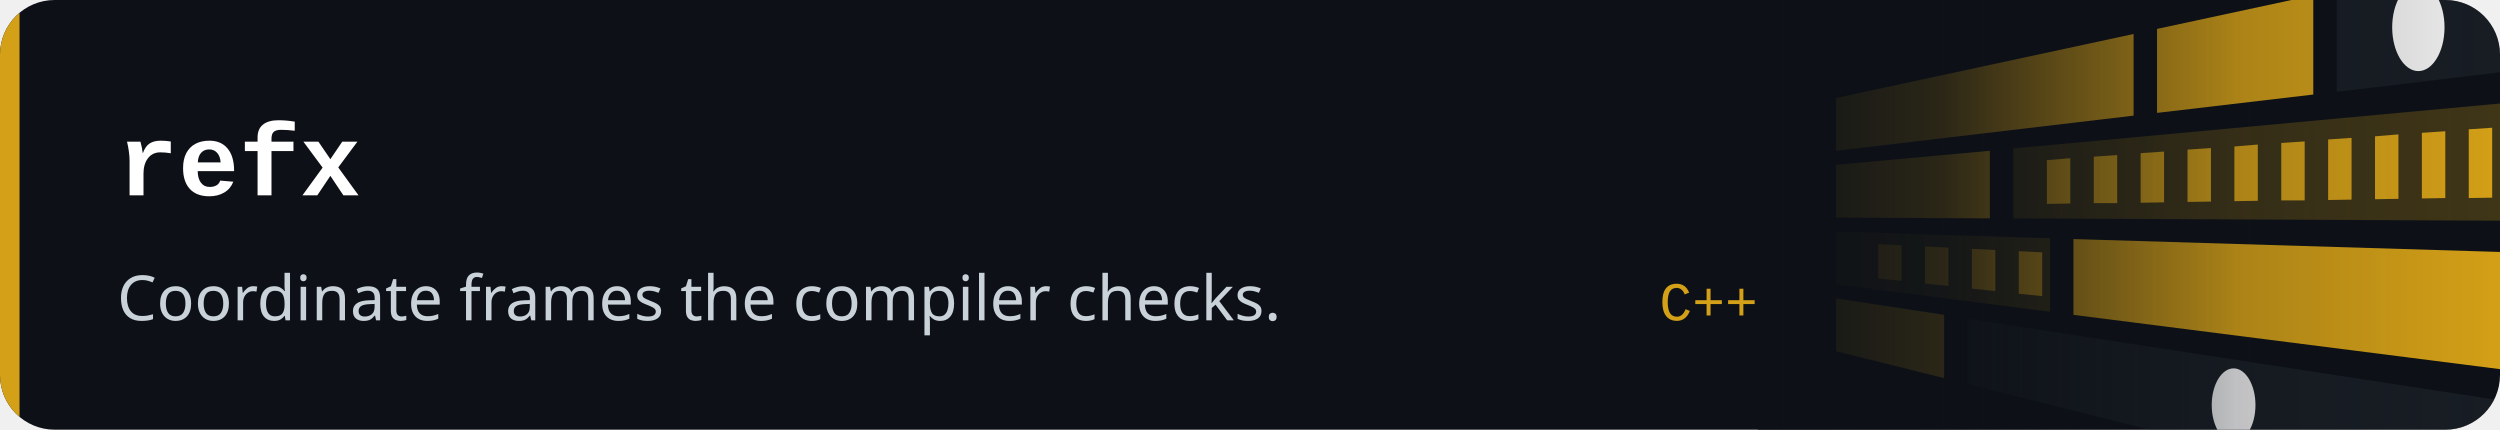
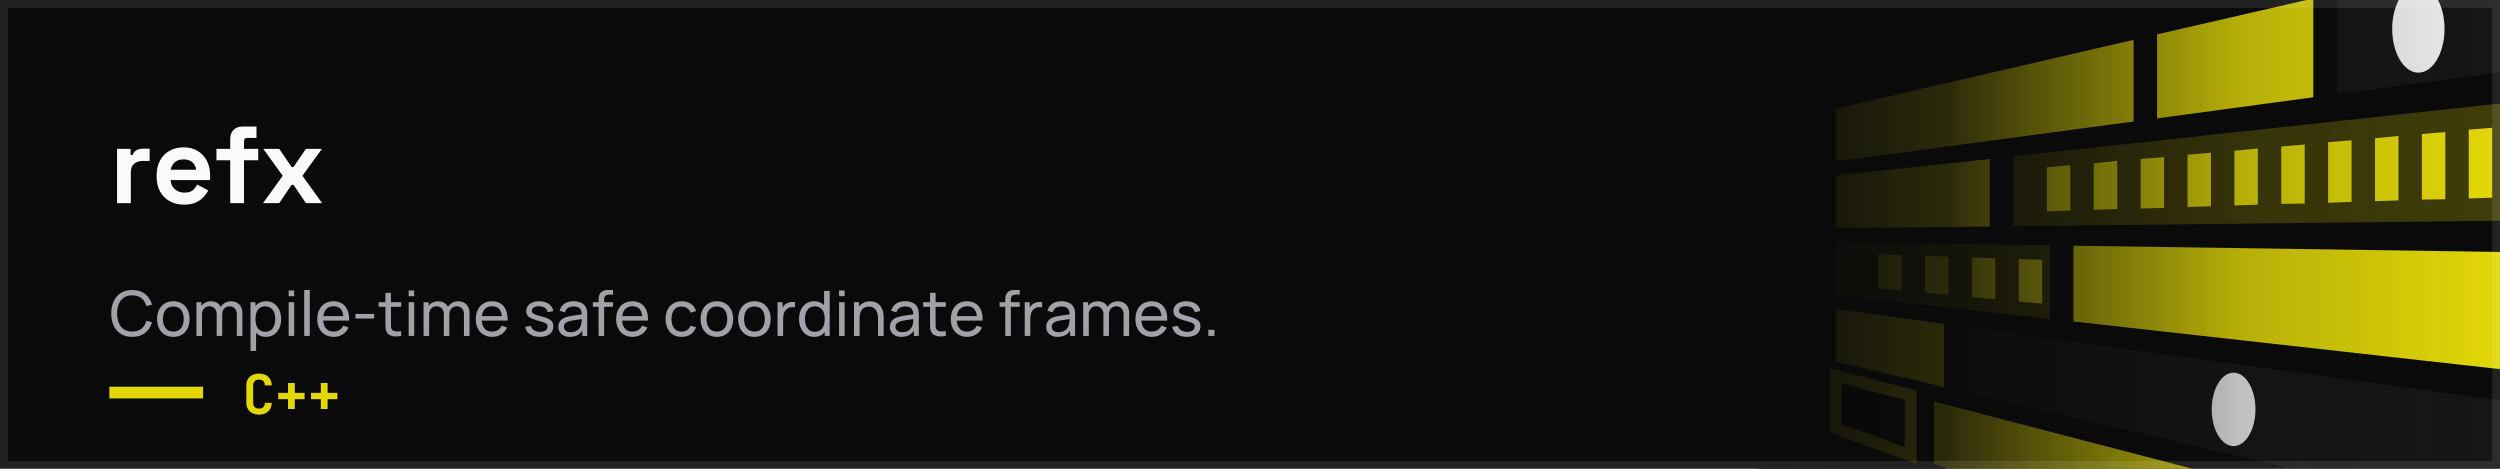
- <svg xmlns="http://www.w3.org/2000/svg" viewBox="0 0 640 110" width="640" height="110">
+ <svg xmlns="http://www.w3.org/2000/svg" viewBox="0 0 640 120" width="640" height="120">
  <defs>
    <clipPath id="card">
-       <rect width="640" height="110" rx="14" />
+       <rect width="640" height="120" />
    </clipPath>
    <linearGradient id="fadeV" x1="0" y1="0" x2="0" y2="1">
-       <stop offset="0" stop-color="#0d1117" stop-opacity="0.7" />
-       <stop offset="0.2" stop-color="#0d1117" stop-opacity="0" />
-       <stop offset="0.8" stop-color="#0d1117" stop-opacity="0" />
-       <stop offset="1" stop-color="#0d1117" stop-opacity="0.7" />
+       <stop offset="0" stop-color="#0a0a0a" stop-opacity="0.7" />
+       <stop offset="0.2" stop-color="#0a0a0a" stop-opacity="0" />
+       <stop offset="0.8" stop-color="#0a0a0a" stop-opacity="0" />
+       <stop offset="1" stop-color="#0a0a0a" stop-opacity="0.7" />
    </linearGradient>
  </defs>
  <g clip-path="url(#card)">
-     <rect width="640" height="110" fill="#0d1117" />
-     <polygon points="640.0,-11.5 598.2,-2.5 598.2,23.5 640.0,18.5" fill="#2d333b" opacity="0.35" />
-     <ellipse cx="619.1" cy="7.0" rx="6.7" ry="11.2" fill="#eeeeee" />
-     <polygon points="592.2,-1.2 552.2,7.4 552.2,28.9 592.2,24.2" fill="#d4a017" />
-     <polygon points="546.2,8.7 470.0,25.1 470.0,38.6 546.2,29.6" fill="#d4a017" />
-     <polygon points="640.0,26.5 515.4,38.0 515.4,55.9 640.0,56.5" fill="#d4a017" opacity="0.25" />
-     <polygon points="638.0,32.7 632.0,33.1 632.0,50.7 638.0,50.6" fill="#d4a017" />
-     <polygon points="626.0,33.6 620.0,34.0 620.0,50.8 626.0,50.7" fill="#d4a017" />
-     <polygon points="614.0,34.4 608.0,34.9 608.0,51.0 614.0,50.9" fill="#d4a017" />
-     <polygon points="602.0,35.3 596.0,35.7 596.0,51.2 602.0,51.1" fill="#d4a017" />
-     <polygon points="590.0,36.2 584.0,36.6 584.0,51.3 590.0,51.3" fill="#d4a017" />
-     <polygon points="578.0,37.0 572.0,37.5 572.0,51.5 578.0,51.4" fill="#d4a017" />
-     <polygon points="566.0,37.9 560.0,38.3 560.0,51.7 566.0,51.6" fill="#d4a017" />
-     <polygon points="554.0,38.8 548.0,39.2 548.0,51.9 554.0,51.8" fill="#d4a017" />
-     <polygon points="542.0,39.7 536.0,40.1 536.0,52.0 542.0,52.0" fill="#d4a017" />
-     <polygon points="530.0,40.5 524.0,41.0 524.0,52.2 530.0,52.1" fill="#d4a017" />
-     <polygon points="509.4,38.6 470.0,42.2 470.0,55.7 509.4,55.9" fill="#d4a017" />
-     <polygon points="640.0,64.5 530.8,61.2 530.8,80.6 640.0,94.5" fill="#d4a017" />
-     <polygon points="524.8,61.0 470.0,59.3 470.0,72.8 524.8,79.8" fill="#d4a017" opacity="0.25" />
-     <polygon points="522.8,64.6 516.8,64.3 516.8,75.2 522.8,75.8" fill="#d4a017" />
-     <polygon points="510.8,64.0 504.8,63.7 504.8,73.9 510.8,74.5" fill="#d4a017" />
-     <polygon points="498.8,63.4 492.8,63.1 492.8,72.6 498.8,73.2" fill="#d4a017" />
-     <polygon points="486.8,62.8 480.8,62.5 480.8,71.3 486.8,71.9" fill="#d4a017" />
-     <polygon points="640.0,102.5 503.7,81.6 503.7,98.3 640.0,132.5" fill="#2d333b" opacity="0.35" />
-     <ellipse cx="571.8" cy="103.7" rx="5.6" ry="9.4" fill="#eeeeee" />
-     <polygon points="497.7,80.6 470.0,76.4 470.0,89.9 497.7,96.8" fill="#d4a017" />
+     <rect width="640" height="120" fill="#0a0a0a" />
+     <polygon points="640.0,-11.5 598.2,-1.8 598.2,24.1 640.0,18.5" fill="#2a2a2a" opacity="0.35" />
+     <ellipse cx="619.1" cy="7.4" rx="6.7" ry="11.2" fill="#eeeeee" />
+     <polygon points="592.2,-0.4 552.2,8.8 552.2,30.3 592.2,24.9" fill="#e2d808" />
+     <polygon points="546.2,10.2 470.0,27.8 470.0,41.3 546.2,31.1" fill="#e2d808" />
+     <polygon points="640.0,26.5 515.4,40.0 515.4,57.9 640.0,56.5" fill="#e2d808" opacity="0.25" />
+     <polygon points="638.0,32.7 632.0,33.2 632.0,50.8 638.0,50.6" fill="#e2d808" />
+     <polygon points="626.0,33.8 620.0,34.3 620.0,51.1 626.0,51.0" fill="#e2d808" />
+     <polygon points="614.0,34.8 608.0,35.4 608.0,51.5 614.0,51.3" fill="#e2d808" />
+     <polygon points="602.0,35.9 596.0,36.4 596.0,51.9 602.0,51.7" fill="#e2d808" />
+     <polygon points="590.0,37.0 584.0,37.5 584.0,52.2 590.0,52.1" fill="#e2d808" />
+     <polygon points="578.0,38.0 572.0,38.6 572.0,52.6 578.0,52.4" fill="#e2d808" />
+     <polygon points="566.0,39.1 560.0,39.6 560.0,53.0 566.0,52.8" fill="#e2d808" />
+     <polygon points="554.0,40.2 548.0,40.7 548.0,53.4 554.0,53.2" fill="#e2d808" />
+     <polygon points="542.0,41.2 536.0,41.8 536.0,53.7 542.0,53.5" fill="#e2d808" />
+     <polygon points="530.0,42.3 524.0,42.8 524.0,54.1 530.0,53.9" fill="#e2d808" />
+     <polygon points="509.4,40.7 470.0,44.9 470.0,58.4 509.4,58.0" fill="#e2d808" />
+     <polygon points="640.0,64.5 530.8,62.9 530.8,82.3 640.0,94.5" fill="#e2d808" />
+     <polygon points="524.8,62.8 470.0,62.0 470.0,75.5 524.8,81.7" fill="#e2d808" opacity="0.25" />
+     <polygon points="522.8,66.5 516.8,66.3 516.8,77.2 522.8,77.7" fill="#e2d808" />
+     <polygon points="510.8,66.1 504.8,65.9 504.8,76.1 510.8,76.6" fill="#e2d808" />
+     <polygon points="498.8,65.7 492.8,65.5 492.8,74.9 498.8,75.5" fill="#e2d808" />
+     <polygon points="486.8,65.3 480.8,65.1 480.8,73.8 486.8,74.4" fill="#e2d808" />
+     <polygon points="640.0,102.5 503.7,83.8 503.7,100.5 640.0,132.5" fill="#2a2a2a" opacity="0.35" />
+     <ellipse cx="571.8" cy="104.8" rx="5.6" ry="9.4" fill="#eeeeee" />
+     <polygon points="497.7,82.9 470.0,79.1 470.0,92.6 497.7,99.1" fill="#e2d808" />
+     <polygon points="640.0,140.5 591.1,127.8 591.1,153.0 640.0,170.5" fill="#e2d808" opacity="0.35" />
+     <ellipse cx="615.5" cy="148.0" rx="6.6" ry="11.1" fill="#eeeeee" />
+     <polygon points="585.1,126.2 495.1,102.8 495.1,118.7 585.1,150.9" fill="#e2d808" />
+     <polygon points="489.1,101.2 470.0,96.2 470.0,109.7 489.1,116.6" fill="#050505" stroke="#e2d808" stroke-width="3" />
    <linearGradient id="fadeR43" x1="1" x2="0">
-       <stop offset="0" stop-color="#0d1117" stop-opacity="0" />
-       <stop offset="0.35" stop-color="#0d1117" stop-opacity="0.2" />
-       <stop offset="0.75" stop-color="#0d1117" stop-opacity="0.85" />
-       <stop offset="1" stop-color="#0d1117" />
+       <stop offset="0" stop-color="#0a0a0a" stop-opacity="0" />
+       <stop offset="0.35" stop-color="#0a0a0a" stop-opacity="0.2" />
+       <stop offset="0.75" stop-color="#0a0a0a" stop-opacity="0.85" />
+       <stop offset="1" stop-color="#0a0a0a" />
    </linearGradient>
-     <rect x="450" y="0" width="190" height="110" fill="url(#fadeR43)" />
-     <rect x="0" y="0" width="5" height="110" fill="#d4a017" />
-     <text x="30" y="50" font-family="ui-monospace,SFMono-Regular,'SF Mono',Menlo,Consolas,'Liberation Mono',monospace" font-size="26" font-weight="700" text-anchor="start" letter-spacing="0" fill="#ffffff">refx</text>
-     <text x="30" y="82" font-family="-apple-system,BlinkMacSystemFont,'Segoe UI','Noto Sans',Helvetica,Arial,sans-serif" font-size="16" font-weight="normal" text-anchor="start" letter-spacing="0" fill="#c9d1d9">Coordinate frames the compiler checks.</text>
-     <text x="450" y="82" font-family="ui-monospace,SFMono-Regular,'SF Mono',Menlo,Consolas,'Liberation Mono',monospace" font-size="14" font-weight="normal" text-anchor="end" letter-spacing="0" fill="#d4a017">C++</text>
+     <rect x="450" y="0" width="190" height="120" fill="url(#fadeR43)" />
+     <path d="M29.96 52.0V38.112H33.432V39.68H33.936Q34.244 38.84 34.958 38.448Q35.672 38.056 36.624 38.056H38.304V41.192H36.568Q35.224 41.192 34.356 41.906Q33.488 42.62 33.488 44.104V52.0Z M47.096 52.392Q45.024 52.392 43.442 51.51Q41.86 50.628 40.978 49.018Q40.096 47.408 40.096 45.224V44.888Q40.096 42.704 40.964 41.094Q41.832 39.484 43.4 38.602Q44.968 37.72 47.04 37.72Q49.084 37.72 50.596 38.63Q52.108 39.54 52.948 41.15Q53.788 42.76 53.788 44.888V46.092H43.68Q43.736 47.52 44.744 48.416Q45.752 49.312 47.208 49.312Q48.692 49.312 49.392 48.668Q50.092 48.024 50.456 47.24L53.34 48.752Q52.948 49.48 52.206 50.334Q51.464 51.188 50.232 51.79Q49.0 52.392 47.096 52.392ZM43.708 43.46H50.204Q50.092 42.256 49.238 41.528Q48.384 40.8 47.012 40.8Q45.584 40.8 44.744 41.528Q43.904 42.256 43.708 43.46Z M58.94 52.0V41.024H55.412V38.112H58.94V35.536Q58.94 34.108 59.794 33.254Q60.648 32.4 62.02 32.4H65.66V35.312H63.252Q62.468 35.312 62.468 36.152V38.112H66.108V41.024H62.468V52.0Z M67.34 52.0 72.38 45.0 67.396 38.112H71.484L74.648 42.732H75.152L78.316 38.112H82.404L77.42 45.0L82.46 52.0H78.316L75.152 47.324H74.648L71.484 52.0Z" fill="#fafafa" />
+     <path d="M33.856 86.24Q32.132 86.24 30.932 85.48Q29.732 84.72 29.106 83.368Q28.48 82.016 28.48 80.24Q28.48 78.464 29.106 77.112Q29.732 75.76 30.932 75.0Q32.132 74.24 33.856 74.24Q35.856 74.24 37.146 75.258Q38.436 76.276 38.928 77.992L37.48 78.376Q37.128 77.088 36.222 76.344Q35.316 75.6 33.856 75.6Q32.568 75.6 31.712 76.184Q30.856 76.768 30.424 77.814Q29.992 78.86 29.984 80.24Q29.976 81.62 30.408 82.664Q30.84 83.708 31.704 84.294Q32.568 84.88 33.856 84.88Q35.316 84.88 36.222 84.132Q37.128 83.384 37.48 82.104L38.928 82.488Q38.436 84.204 37.146 85.222Q35.856 86.24 33.856 86.24Z M44.368 86.24Q43.076 86.24 42.144 85.656Q41.212 85.072 40.71 84.042Q40.208 83.012 40.208 81.672Q40.208 80.316 40.72 79.29Q41.232 78.264 42.166 77.692Q43.1 77.12 44.368 77.12Q45.664 77.12 46.598 77.702Q47.532 78.284 48.034 79.31Q48.536 80.336 48.536 81.672Q48.536 83.028 48.03 84.056Q47.524 85.084 46.588 85.662Q45.652 86.24 44.368 86.24ZM44.368 84.888Q45.708 84.888 46.366 83.992Q47.024 83.096 47.024 81.672Q47.024 80.212 46.36 79.342Q45.696 78.472 44.368 78.472Q43.464 78.472 42.878 78.88Q42.292 79.288 42.006 80.008Q41.72 80.728 41.72 81.672Q41.72 83.132 42.392 84.01Q43.064 84.888 44.368 84.888Z M60.624 86.0 60.632 80.472Q60.632 79.504 60.114 78.956Q59.596 78.408 58.776 78.408Q58.292 78.408 57.862 78.63Q57.432 78.852 57.16 79.318Q56.888 79.784 56.888 80.512L56.136 80.208Q56.116 79.288 56.512 78.596Q56.908 77.904 57.598 77.52Q58.288 77.136 59.152 77.136Q60.504 77.136 61.28 77.958Q62.056 78.78 62.056 80.16L62.048 86.0ZM50.288 86.0V77.36H51.56V79.672H51.72V86.0ZM55.464 86.0 55.472 80.528Q55.472 79.54 54.96 78.974Q54.448 78.408 53.6 78.408Q52.756 78.408 52.238 78.986Q51.72 79.564 51.72 80.512L50.968 80.064Q50.968 79.224 51.368 78.562Q51.768 77.9 52.456 77.518Q53.144 77.136 54.016 77.136Q54.888 77.136 55.534 77.506Q56.18 77.876 56.534 78.56Q56.888 79.244 56.888 80.184L56.88 86.0Z M68.104 86.24Q66.888 86.24 66.056 85.636Q65.224 85.032 64.796 83.998Q64.368 82.964 64.368 81.672Q64.368 80.368 64.796 79.338Q65.224 78.308 66.058 77.714Q66.892 77.12 68.112 77.12Q69.312 77.12 70.178 77.718Q71.044 78.316 71.51 79.346Q71.976 80.376 71.976 81.672Q71.976 82.968 71.51 84.002Q71.044 85.036 70.178 85.638Q69.312 86.24 68.104 86.24ZM64.128 89.84V77.36H65.4V83.72H65.56V89.84ZM67.928 84.936Q68.78 84.936 69.342 84.504Q69.904 84.072 70.184 83.332Q70.464 82.592 70.464 81.672Q70.464 80.76 70.186 80.024Q69.908 79.288 69.338 78.856Q68.768 78.424 67.888 78.424Q67.044 78.424 66.492 78.836Q65.94 79.248 65.67 79.982Q65.4 80.716 65.4 81.672Q65.4 82.62 65.668 83.358Q65.936 84.096 66.496 84.516Q67.056 84.936 67.928 84.936Z M73.896 75.832V74.36H75.32V75.832ZM73.896 86.0V77.36H75.32V86.0Z M77.88 86.0V74.24H79.304V86.0Z M85.448 86.24Q84.172 86.24 83.224 85.678Q82.276 85.116 81.75 84.102Q81.224 83.088 81.224 81.736Q81.224 80.32 81.742 79.284Q82.26 78.248 83.194 77.684Q84.128 77.12 85.384 77.12Q86.684 77.12 87.6 77.72Q88.516 78.32 88.978 79.432Q89.44 80.544 89.372 82.08H87.936V81.568Q87.912 79.976 87.288 79.188Q86.664 78.4 85.432 78.4Q84.108 78.4 83.422 79.248Q82.736 80.096 82.736 81.68Q82.736 83.208 83.422 84.048Q84.108 84.888 85.384 84.888Q86.24 84.888 86.872 84.496Q87.504 84.104 87.864 83.368L89.232 83.84Q88.724 84.984 87.714 85.612Q86.704 86.24 85.448 86.24ZM82.256 82.08V80.936H88.64V82.08Z M90.992 81.544V80.368H95.792V81.544Z M102.696 86.0Q101.924 86.156 101.178 86.128Q100.432 86.1 99.846 85.824Q99.26 85.548 98.96 84.96Q98.704 84.452 98.684 83.928Q98.664 83.404 98.664 82.736V74.96H100.088V82.672Q100.088 83.204 100.1 83.578Q100.112 83.952 100.264 84.224Q100.552 84.74 101.18 84.826Q101.808 84.912 102.696 84.776ZM96.912 78.536V77.36H102.696V78.536Z M104.616 75.832V74.36H106.04V75.832ZM104.616 86.0V77.36H106.04V86.0Z M118.768 86.0 118.776 80.472Q118.776 79.504 118.258 78.956Q117.74 78.408 116.92 78.408Q116.436 78.408 116.006 78.63Q115.576 78.852 115.304 79.318Q115.032 79.784 115.032 80.512L114.28 80.208Q114.26 79.288 114.656 78.596Q115.052 77.904 115.742 77.52Q116.432 77.136 117.296 77.136Q118.648 77.136 119.424 77.958Q120.2 78.78 120.2 80.16L120.192 86.0ZM108.432 86.0V77.36H109.704V79.672H109.864V86.0ZM113.608 86.0 113.616 80.528Q113.616 79.54 113.104 78.974Q112.592 78.408 111.744 78.408Q110.9 78.408 110.382 78.986Q109.864 79.564 109.864 80.512L109.112 80.064Q109.112 79.224 109.512 78.562Q109.912 77.9 110.6 77.518Q111.288 77.136 112.16 77.136Q113.032 77.136 113.678 77.506Q114.324 77.876 114.678 78.56Q115.032 79.244 115.032 80.184L115.024 86.0Z M126.024 86.24Q124.748 86.24 123.8 85.678Q122.852 85.116 122.326 84.102Q121.8 83.088 121.8 81.736Q121.8 80.32 122.318 79.284Q122.836 78.248 123.77 77.684Q124.704 77.12 125.96 77.12Q127.26 77.12 128.176 77.72Q129.092 78.32 129.554 79.432Q130.016 80.544 129.948 82.08H128.512V81.568Q128.488 79.976 127.864 79.188Q127.24 78.4 126.008 78.4Q124.684 78.4 123.998 79.248Q123.312 80.096 123.312 81.68Q123.312 83.208 123.998 84.048Q124.684 84.888 125.96 84.888Q126.816 84.888 127.448 84.496Q128.08 84.104 128.44 83.368L129.808 83.84Q129.3 84.984 128.29 85.612Q127.28 86.24 126.024 86.24ZM122.832 82.08V80.936H129.216V82.08Z M138.192 86.232Q136.644 86.232 135.658 85.556Q134.672 84.88 134.448 83.664L135.904 83.432Q136.08 84.136 136.712 84.548Q137.344 84.96 138.28 84.96Q139.164 84.96 139.67 84.594Q140.176 84.228 140.176 83.592Q140.176 83.228 140.008 83.0Q139.84 82.772 139.316 82.572Q138.792 82.372 137.736 82.088Q136.592 81.784 135.934 81.458Q135.276 81.132 134.998 80.7Q134.72 80.268 134.72 79.648Q134.72 78.888 135.136 78.318Q135.552 77.748 136.298 77.434Q137.044 77.12 138.04 77.12Q139.024 77.12 139.798 77.434Q140.572 77.748 141.048 78.318Q141.524 78.888 141.616 79.648L140.16 79.912Q140.056 79.22 139.49 78.818Q138.924 78.416 138.04 78.392Q137.2 78.364 136.676 78.692Q136.152 79.02 136.152 79.576Q136.152 79.892 136.346 80.114Q136.54 80.336 137.074 80.536Q137.608 80.736 138.624 80.992Q139.764 81.284 140.424 81.622Q141.084 81.96 141.366 82.422Q141.648 82.884 141.648 83.552Q141.648 84.804 140.728 85.518Q139.808 86.232 138.192 86.232Z M145.872 86.24Q144.904 86.24 144.25 85.886Q143.596 85.532 143.266 84.946Q142.936 84.36 142.936 83.664Q142.936 82.984 143.194 82.486Q143.452 81.988 143.926 81.654Q144.4 81.32 145.056 81.128Q145.672 80.964 146.434 80.838Q147.196 80.712 147.98 80.61Q148.764 80.508 149.448 80.408L148.936 80.704Q148.956 79.556 148.474 79.002Q147.992 78.448 146.808 78.448Q146.024 78.448 145.434 78.806Q144.844 79.164 144.608 79.96L143.256 79.552Q143.564 78.416 144.462 77.768Q145.36 77.12 146.824 77.12Q147.996 77.12 148.84 77.54Q149.684 77.96 150.056 78.808Q150.24 79.208 150.288 79.676Q150.336 80.144 150.336 80.656V86.0H149.072V83.928L149.368 84.12Q148.88 85.172 148.002 85.706Q147.124 86.24 145.872 86.24ZM146.088 85.048Q146.856 85.048 147.42 84.774Q147.984 84.5 148.328 84.046Q148.672 83.592 148.776 83.056Q148.892 82.656 148.906 82.166Q148.92 81.676 148.92 81.408L149.416 81.624Q148.72 81.724 148.046 81.812Q147.372 81.9 146.772 81.998Q146.172 82.096 145.696 82.232Q145.34 82.344 145.034 82.522Q144.728 82.7 144.54 82.976Q144.352 83.252 144.352 83.656Q144.352 84.012 144.53 84.33Q144.708 84.648 145.09 84.848Q145.472 85.048 146.088 85.048Z M153.24 86.0V76.888Q153.24 76.556 153.27 76.206Q153.3 75.856 153.414 75.524Q153.528 75.192 153.784 74.912Q154.08 74.588 154.432 74.446Q154.784 74.304 155.148 74.272Q155.512 74.24 155.84 74.24H156.936V75.424H155.92Q155.288 75.424 154.976 75.734Q154.664 76.044 154.664 76.664V86.0ZM151.776 78.536V77.36H156.936V78.536Z M161.96 86.24Q160.684 86.24 159.736 85.678Q158.788 85.116 158.262 84.102Q157.736 83.088 157.736 81.736Q157.736 80.32 158.254 79.284Q158.772 78.248 159.706 77.684Q160.64 77.12 161.896 77.12Q163.196 77.12 164.112 77.72Q165.028 78.32 165.49 79.432Q165.952 80.544 165.884 82.08H164.448V81.568Q164.424 79.976 163.8 79.188Q163.176 78.4 161.944 78.4Q160.62 78.4 159.934 79.248Q159.248 80.096 159.248 81.68Q159.248 83.208 159.934 84.048Q160.62 84.888 161.896 84.888Q162.752 84.888 163.384 84.496Q164.016 84.104 164.376 83.368L165.744 83.84Q165.236 84.984 164.226 85.612Q163.216 86.24 161.96 86.24ZM158.768 82.08V80.936H165.152V82.08Z M174.504 86.24Q173.188 86.24 172.272 85.652Q171.356 85.064 170.876 84.034Q170.396 83.004 170.384 81.68Q170.396 80.332 170.888 79.304Q171.38 78.276 172.3 77.698Q173.22 77.12 174.52 77.12Q175.884 77.12 176.872 77.792Q177.86 78.464 178.2 79.632L176.792 80.056Q176.516 79.304 175.904 78.888Q175.292 78.472 174.504 78.472Q173.616 78.472 173.04 78.884Q172.464 79.296 172.184 80.02Q171.904 80.744 171.896 81.68Q171.908 83.124 172.562 84.006Q173.216 84.888 174.504 84.888Q175.348 84.888 175.908 84.5Q176.468 84.112 176.76 83.376L178.2 83.752Q177.748 84.96 176.796 85.6Q175.844 86.24 174.504 86.24Z M183.52 86.24Q182.228 86.24 181.296 85.656Q180.364 85.072 179.862 84.042Q179.36 83.012 179.36 81.672Q179.36 80.316 179.872 79.29Q180.384 78.264 181.318 77.692Q182.252 77.12 183.52 77.12Q184.816 77.12 185.75 77.702Q186.684 78.284 187.186 79.31Q187.688 80.336 187.688 81.672Q187.688 83.028 187.182 84.056Q186.676 85.084 185.74 85.662Q184.804 86.24 183.52 86.24ZM183.52 84.888Q184.86 84.888 185.518 83.992Q186.176 83.096 186.176 81.672Q186.176 80.212 185.512 79.342Q184.848 78.472 183.52 78.472Q182.616 78.472 182.03 78.88Q181.444 79.288 181.158 80.008Q180.872 80.728 180.872 81.672Q180.872 83.132 181.544 84.01Q182.216 84.888 183.52 84.888Z M193.128 86.24Q191.836 86.24 190.904 85.656Q189.972 85.072 189.47 84.042Q188.968 83.012 188.968 81.672Q188.968 80.316 189.48 79.29Q189.992 78.264 190.926 77.692Q191.86 77.12 193.128 77.12Q194.424 77.12 195.358 77.702Q196.292 78.284 196.794 79.31Q197.296 80.336 197.296 81.672Q197.296 83.028 196.79 84.056Q196.284 85.084 195.348 85.662Q194.412 86.24 193.128 86.24ZM193.128 84.888Q194.468 84.888 195.126 83.992Q195.784 83.096 195.784 81.672Q195.784 80.212 195.12 79.342Q194.456 78.472 193.128 78.472Q192.224 78.472 191.638 78.88Q191.052 79.288 190.766 80.008Q190.48 80.728 190.48 81.672Q190.48 83.132 191.152 84.01Q191.824 84.888 193.128 84.888Z M199.056 86.0V77.36H200.328V79.448L200.12 79.176Q200.272 78.776 200.516 78.44Q200.76 78.104 201.064 77.888Q201.396 77.62 201.822 77.476Q202.248 77.332 202.688 77.304Q203.128 77.276 203.512 77.36V78.696Q203.064 78.58 202.526 78.636Q201.988 78.692 201.536 79.024Q201.116 79.324 200.89 79.746Q200.664 80.168 200.576 80.66Q200.488 81.152 200.488 81.664V86.0Z M208.424 86.24Q207.216 86.24 206.35 85.638Q205.484 85.036 205.018 84.002Q204.552 82.968 204.552 81.672Q204.552 80.376 205.018 79.346Q205.484 78.316 206.35 77.718Q207.216 77.12 208.416 77.12Q209.636 77.12 210.47 77.714Q211.304 78.308 211.732 79.338Q212.16 80.368 212.16 81.672Q212.16 82.964 211.732 83.998Q211.304 85.032 210.472 85.636Q209.64 86.24 208.424 86.24ZM208.6 84.936Q209.472 84.936 210.032 84.516Q210.592 84.096 210.86 83.358Q211.128 82.62 211.128 81.672Q211.128 80.716 210.858 79.982Q210.588 79.248 210.036 78.836Q209.484 78.424 208.64 78.424Q207.76 78.424 207.188 78.856Q206.616 79.288 206.34 80.024Q206.064 80.76 206.064 81.672Q206.064 82.592 206.344 83.332Q206.624 84.072 207.186 84.504Q207.748 84.936 208.6 84.936ZM211.128 86.0V79.64H210.968V74.48H212.4V86.0Z M214.8 75.832V74.36H216.224V75.832ZM214.8 86.0V77.36H216.224V86.0Z M224.776 86.0V81.672Q224.776 81.06 224.666 80.492Q224.556 79.924 224.288 79.47Q224.02 79.016 223.568 78.752Q223.116 78.488 222.432 78.488Q221.896 78.488 221.458 78.67Q221.02 78.852 220.708 79.218Q220.396 79.584 220.226 80.14Q220.056 80.696 220.056 81.448L219.12 81.16Q219.12 79.908 219.572 79.006Q220.024 78.104 220.844 77.62Q221.664 77.136 222.776 77.136Q223.612 77.136 224.206 77.4Q224.8 77.664 225.192 78.102Q225.584 78.54 225.808 79.078Q226.032 79.616 226.124 80.174Q226.216 80.732 226.216 81.224V86.0ZM218.616 86.0V77.36H219.896V79.672H220.056V86.0Z M230.752 86.24Q229.784 86.24 229.13 85.886Q228.476 85.532 228.146 84.946Q227.816 84.36 227.816 83.664Q227.816 82.984 228.074 82.486Q228.332 81.988 228.806 81.654Q229.28 81.32 229.936 81.128Q230.552 80.964 231.314 80.838Q232.076 80.712 232.86 80.61Q233.644 80.508 234.328 80.408L233.816 80.704Q233.836 79.556 233.354 79.002Q232.872 78.448 231.688 78.448Q230.904 78.448 230.314 78.806Q229.724 79.164 229.488 79.96L228.136 79.552Q228.444 78.416 229.342 77.768Q230.24 77.12 231.704 77.12Q232.876 77.12 233.72 77.54Q234.564 77.96 234.936 78.808Q235.12 79.208 235.168 79.676Q235.216 80.144 235.216 80.656V86.0H233.952V83.928L234.248 84.12Q233.76 85.172 232.882 85.706Q232.004 86.24 230.752 86.24ZM230.968 85.048Q231.736 85.048 232.3 84.774Q232.864 84.5 233.208 84.046Q233.552 83.592 233.656 83.056Q233.772 82.656 233.786 82.166Q233.8 81.676 233.8 81.408L234.296 81.624Q233.6 81.724 232.926 81.812Q232.252 81.9 231.652 81.998Q231.052 82.096 230.576 82.232Q230.22 82.344 229.914 82.522Q229.608 82.7 229.42 82.976Q229.232 83.252 229.232 83.656Q229.232 84.012 229.41 84.33Q229.588 84.648 229.97 84.848Q230.352 85.048 230.968 85.048Z M242.12 86.0Q241.348 86.156 240.602 86.128Q239.856 86.1 239.27 85.824Q238.684 85.548 238.384 84.96Q238.128 84.452 238.108 83.928Q238.088 83.404 238.088 82.736V74.96H239.512V82.672Q239.512 83.204 239.524 83.578Q239.536 83.952 239.688 84.224Q239.976 84.74 240.604 84.826Q241.232 84.912 242.12 84.776ZM236.336 78.536V77.36H242.12V78.536Z M247.624 86.24Q246.348 86.24 245.4 85.678Q244.452 85.116 243.926 84.102Q243.4 83.088 243.4 81.736Q243.4 80.32 243.918 79.284Q244.436 78.248 245.37 77.684Q246.304 77.12 247.56 77.12Q248.86 77.12 249.776 77.72Q250.692 78.32 251.154 79.432Q251.616 80.544 251.548 82.08H250.112V81.568Q250.088 79.976 249.464 79.188Q248.84 78.4 247.608 78.4Q246.284 78.4 245.598 79.248Q244.912 80.096 244.912 81.68Q244.912 83.208 245.598 84.048Q246.284 84.888 247.56 84.888Q248.416 84.888 249.048 84.496Q249.68 84.104 250.04 83.368L251.408 83.84Q250.9 84.984 249.89 85.612Q248.88 86.24 247.624 86.24ZM244.432 82.08V80.936H250.816V82.08Z M257.352 86.0V76.888Q257.352 76.556 257.382 76.206Q257.412 75.856 257.526 75.524Q257.64 75.192 257.896 74.912Q258.192 74.588 258.544 74.446Q258.896 74.304 259.26 74.272Q259.624 74.24 259.952 74.24H261.048V75.424H260.032Q259.4 75.424 259.088 75.734Q258.776 76.044 258.776 76.664V86.0ZM255.888 78.536V77.36H261.048V78.536Z M262.328 86.0V77.36H263.6V79.448L263.392 79.176Q263.544 78.776 263.788 78.44Q264.032 78.104 264.336 77.888Q264.668 77.62 265.094 77.476Q265.52 77.332 265.96 77.304Q266.4 77.276 266.784 77.36V78.696Q266.336 78.58 265.798 78.636Q265.26 78.692 264.808 79.024Q264.388 79.324 264.162 79.746Q263.936 80.168 263.848 80.66Q263.76 81.152 263.76 81.664V86.0Z M270.76 86.24Q269.792 86.24 269.138 85.886Q268.484 85.532 268.154 84.946Q267.824 84.36 267.824 83.664Q267.824 82.984 268.082 82.486Q268.34 81.988 268.814 81.654Q269.288 81.32 269.944 81.128Q270.56 80.964 271.322 80.838Q272.084 80.712 272.868 80.61Q273.652 80.508 274.336 80.408L273.824 80.704Q273.844 79.556 273.362 79.002Q272.88 78.448 271.696 78.448Q270.912 78.448 270.322 78.806Q269.732 79.164 269.496 79.96L268.144 79.552Q268.452 78.416 269.35 77.768Q270.248 77.12 271.712 77.12Q272.884 77.12 273.728 77.54Q274.572 77.96 274.944 78.808Q275.128 79.208 275.176 79.676Q275.224 80.144 275.224 80.656V86.0H273.96V83.928L274.256 84.12Q273.768 85.172 272.89 85.706Q272.012 86.24 270.76 86.24ZM270.976 85.048Q271.744 85.048 272.308 84.774Q272.872 84.5 273.216 84.046Q273.56 83.592 273.664 83.056Q273.78 82.656 273.794 82.166Q273.808 81.676 273.808 81.408L274.304 81.624Q273.608 81.724 272.934 81.812Q272.26 81.9 271.66 81.998Q271.06 82.096 270.584 82.232Q270.228 82.344 269.922 82.522Q269.616 82.7 269.428 82.976Q269.24 83.252 269.24 83.656Q269.24 84.012 269.418 84.33Q269.596 84.648 269.978 84.848Q270.36 85.048 270.976 85.048Z M287.632 86.0 287.64 80.472Q287.64 79.504 287.122 78.956Q286.604 78.408 285.784 78.408Q285.3 78.408 284.87 78.63Q284.44 78.852 284.168 79.318Q283.896 79.784 283.896 80.512L283.144 80.208Q283.124 79.288 283.52 78.596Q283.916 77.904 284.606 77.52Q285.296 77.136 286.16 77.136Q287.512 77.136 288.288 77.958Q289.064 78.78 289.064 80.16L289.056 86.0ZM277.296 86.0V77.36H278.568V79.672H278.728V86.0ZM282.472 86.0 282.48 80.528Q282.48 79.54 281.968 78.974Q281.456 78.408 280.608 78.408Q279.764 78.408 279.246 78.986Q278.728 79.564 278.728 80.512L277.976 80.064Q277.976 79.224 278.376 78.562Q278.776 77.9 279.464 77.518Q280.152 77.136 281.024 77.136Q281.896 77.136 282.542 77.506Q283.188 77.876 283.542 78.56Q283.896 79.244 283.896 80.184L283.888 86.0Z M294.888 86.24Q293.612 86.24 292.664 85.678Q291.716 85.116 291.19 84.102Q290.664 83.088 290.664 81.736Q290.664 80.32 291.182 79.284Q291.7 78.248 292.634 77.684Q293.568 77.12 294.824 77.12Q296.124 77.12 297.04 77.72Q297.956 78.32 298.418 79.432Q298.88 80.544 298.812 82.08H297.376V81.568Q297.352 79.976 296.728 79.188Q296.104 78.4 294.872 78.4Q293.548 78.4 292.862 79.248Q292.176 80.096 292.176 81.68Q292.176 83.208 292.862 84.048Q293.548 84.888 294.824 84.888Q295.68 84.888 296.312 84.496Q296.944 84.104 297.304 83.368L298.672 83.84Q298.164 84.984 297.154 85.612Q296.144 86.24 294.888 86.24ZM291.696 82.08V80.936H298.08V82.08Z M303.856 86.232Q302.308 86.232 301.322 85.556Q300.336 84.88 300.112 83.664L301.568 83.432Q301.744 84.136 302.376 84.548Q303.008 84.96 303.944 84.96Q304.828 84.96 305.334 84.594Q305.84 84.228 305.84 83.592Q305.84 83.228 305.672 83.0Q305.504 82.772 304.98 82.572Q304.456 82.372 303.4 82.088Q302.256 81.784 301.598 81.458Q300.94 81.132 300.662 80.7Q300.384 80.268 300.384 79.648Q300.384 78.888 300.8 78.318Q301.216 77.748 301.962 77.434Q302.708 77.12 303.704 77.12Q304.688 77.12 305.462 77.434Q306.236 77.748 306.712 78.318Q307.188 78.888 307.28 79.648L305.824 79.912Q305.72 79.22 305.154 78.818Q304.588 78.416 303.704 78.392Q302.864 78.364 302.34 78.692Q301.816 79.02 301.816 79.576Q301.816 79.892 302.01 80.114Q302.204 80.336 302.738 80.536Q303.272 80.736 304.288 80.992Q305.428 81.284 306.088 81.622Q306.748 81.96 307.03 82.422Q307.312 82.884 307.312 83.552Q307.312 84.804 306.392 85.518Q305.472 86.232 303.856 86.232Z M309.336 86.0V84.432H310.904V86.0Z" fill="#a1a1aa" />
+     <rect x="28" y="99" width="24" height="3" fill="#e2d808" />
+     <path d="M66.312 106.14Q65.318 106.14 64.59 105.769Q63.862 105.398 63.463 104.719Q63.064 104.04 63.064 103.116V98.664Q63.064 97.74 63.463 97.061Q63.862 96.382 64.59 96.011Q65.318 95.64 66.312 95.64Q67.292 95.64 68.02 96.011Q68.748 96.382 69.154 97.061Q69.56 97.74 69.56 98.664H67.796Q67.796 97.95 67.411 97.565Q67.026 97.18 66.312 97.18Q65.598 97.18 65.206 97.565Q64.814 97.95 64.814 98.664V103.116Q64.814 103.83 65.206 104.215Q65.598 104.6 66.312 104.6Q67.026 104.6 67.411 104.215Q67.796 103.83 67.796 103.116H69.56Q69.56 104.04 69.154 104.719Q68.748 105.398 68.02 105.769Q67.292 106.14 66.312 106.14Z M73.732 104.712V102.192H71.226V100.568H73.732V98.048H75.468V100.568H77.974V102.192H75.468V104.712Z M82.132 104.712V102.192H79.626V100.568H82.132V98.048H83.868V100.568H86.374V102.192H83.868V104.712Z" fill="#e2d808" />
  </g>
+   <rect x="1" y="1" width="638" height="118" fill="none" stroke="rgba(255,255,255,0.1)" stroke-width="2" />
</svg>
